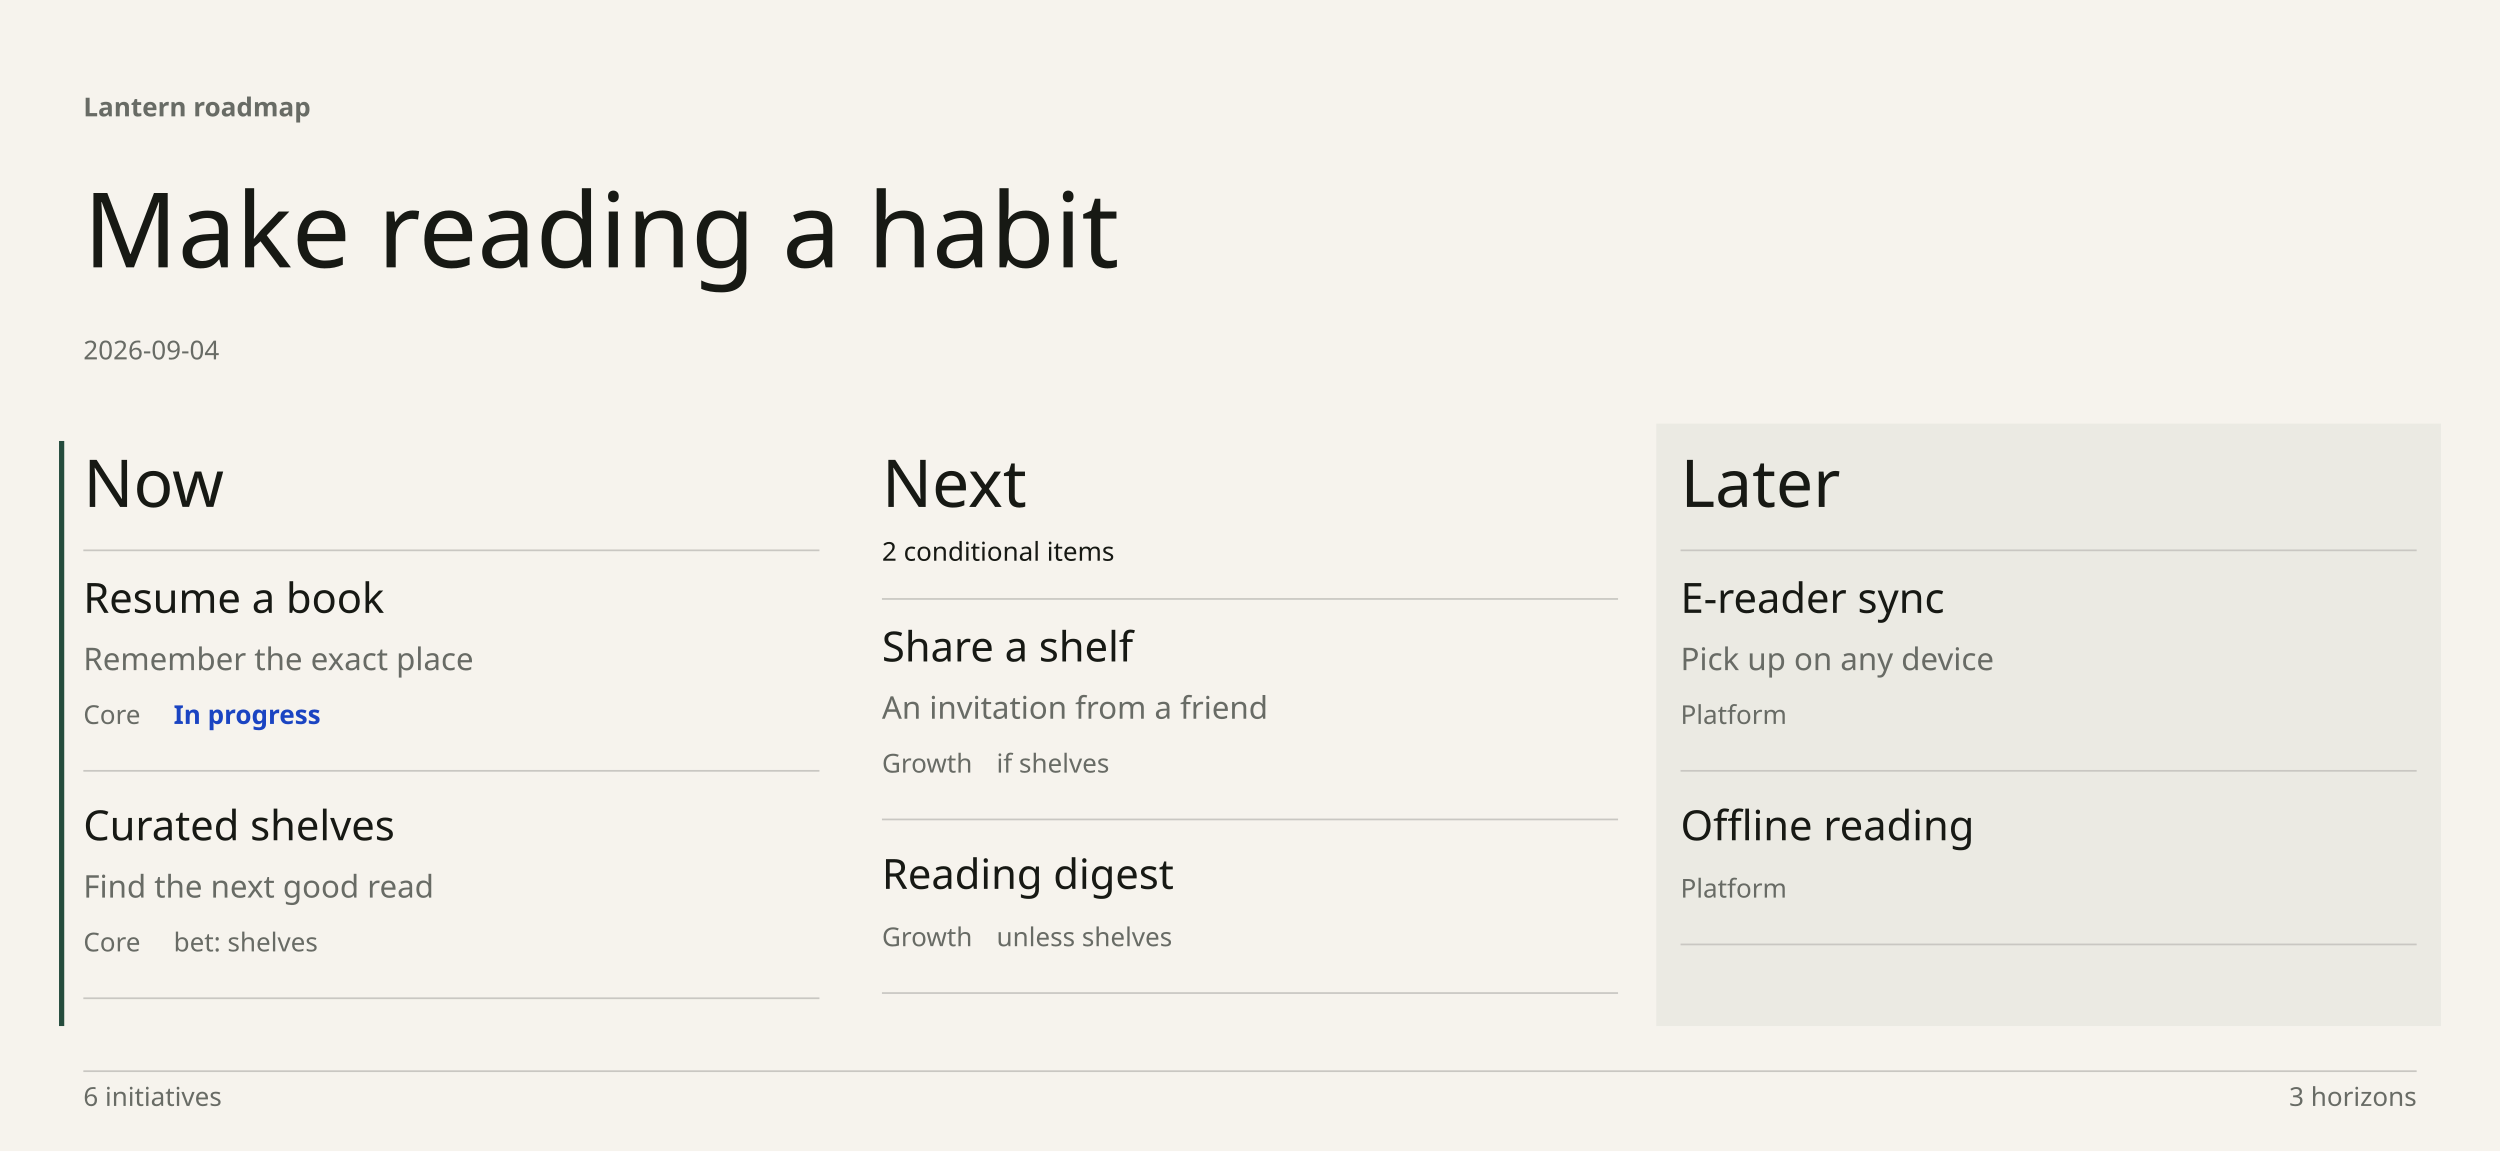
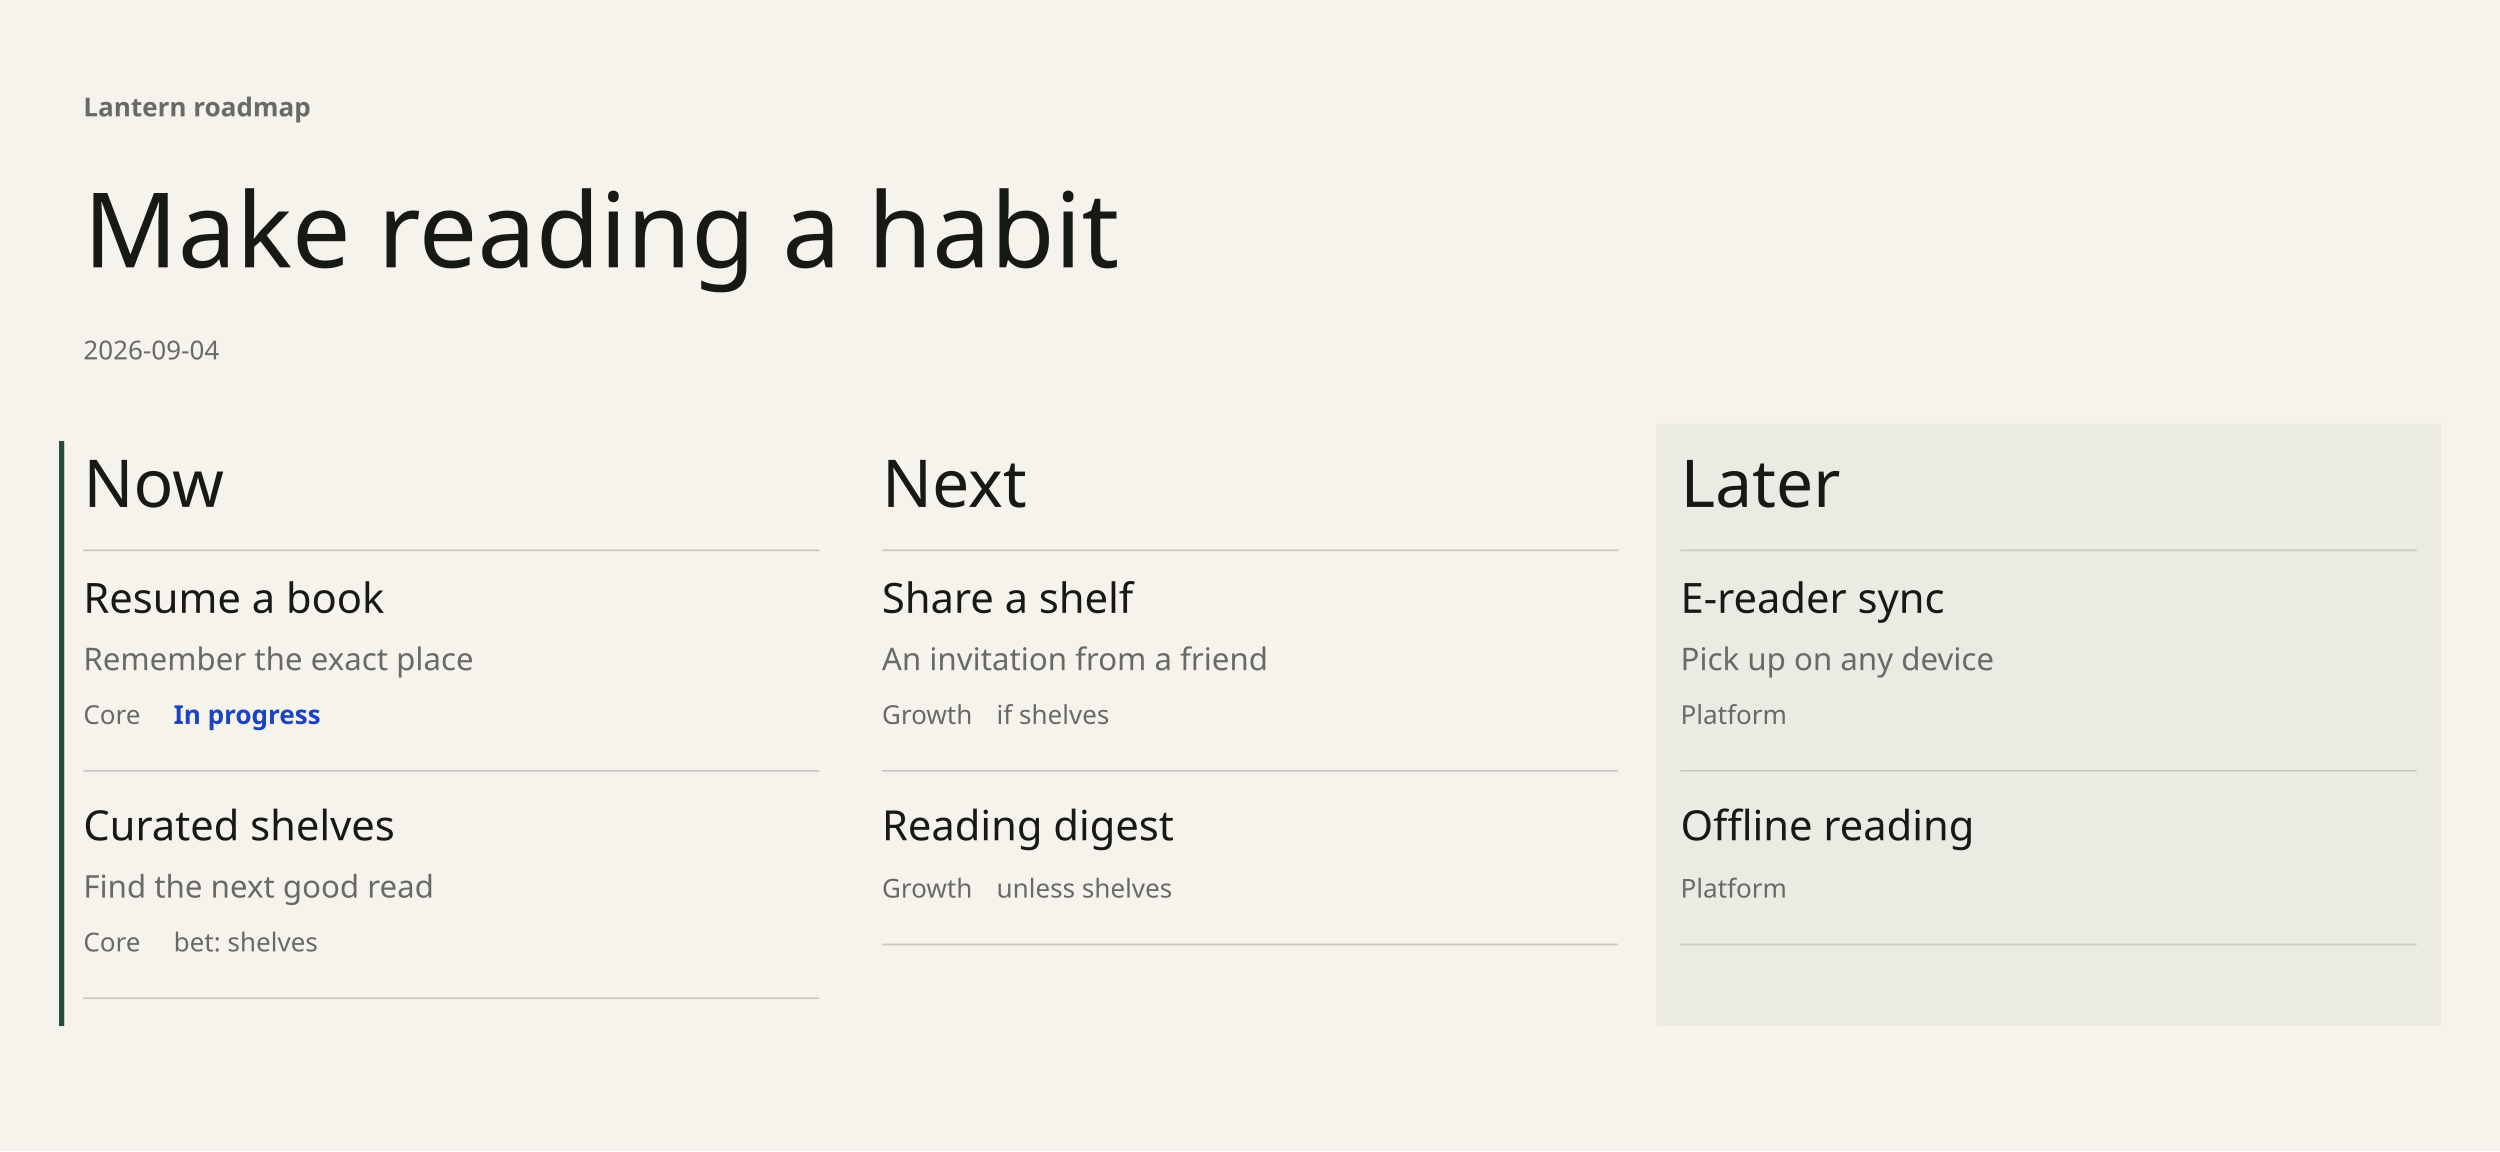
<svg xmlns="http://www.w3.org/2000/svg" width="1440" height="663" viewBox="0 0 1440 663" font-family="DM Sans" data-chapter-layout="board" data-min-readable-scale="0.7" data-board-layout="wide">
  <rect x="0" y="0" width="1440" height="663" fill="#F6F3ED" />
  <rect x="34" y="254" width="3" height="337" fill="#254C3D" />
  <rect x="954" y="244" width="452" height="347" fill="#ebeae3" />
  <text x="48" y="67" font-family="DM Sans" font-size="15" font-weight="600" fill="#686B65">Lantern roadmap</text>
  <text x="48" y="154" font-family="Instrument Serif" font-size="60" font-weight="400" fill="#171914">Make reading a habit</text>
  <text x="48" y="207" font-family="DM Sans" font-size="15" font-weight="400" fill="#686B65">2026-09-04</text>
  <text x="48" y="292" font-family="Instrument Serif" font-size="38" font-weight="400" fill="#171914">Now</text>
  <line x1="48" y1="317" x2="472" y2="317" stroke="#c9c7c2" stroke-width="1" />
  <text x="508" y="292" font-family="Instrument Serif" font-size="38" font-weight="400" fill="#171914">Next</text>
-   <text x="508" y="323" font-family="DM Sans" font-size="15" font-weight="400" fill="#171914">2 conditional items</text>
-   <line x1="508" y1="345" x2="932" y2="345" stroke="#c9c7c2" stroke-width="1" />
+   <line x1="508" y1="317" x2="932" y2="317" stroke="#c9c7c2" stroke-width="1" />
  <text x="968" y="292" font-family="Instrument Serif" font-size="38" font-weight="400" fill="#171914">Later</text>
  <line x1="968" y1="317" x2="1392" y2="317" stroke="#c9c7c2" stroke-width="1" />
  <g data-key="resume a book" data-item-title="Resume a book" data-world-state="live">
    <rect x="48" y="329" width="424" height="115" fill="transparent" />
    <text x="48" y="353" font-family="DM Sans" font-size="24" font-weight="500" fill="#171914">Resume a book</text>
    <text x="48" y="386" font-family="DM Sans" font-size="18" font-weight="400" fill="#686B65">Remember the exact place</text>
    <text x="48" y="417" font-family="DM Sans" font-size="15" font-weight="400" fill="#686B65">Core</text>
    <text x="100" y="417" font-family="DM Sans" font-size="15" font-weight="600" fill="#1A44C2">In progress</text>
    <line x1="48" y1="444" x2="472" y2="444" stroke="#c9c7c2" stroke-width="1" />
  </g>
  <g data-key="curated shelves" data-item-title="Curated shelves" data-world-state="live">
    <rect x="48" y="460" width="424" height="115" fill="transparent" />
    <text x="48" y="484" font-family="DM Sans" font-size="24" font-weight="500" fill="#171914">Curated shelves</text>
    <text x="48" y="517" font-family="DM Sans" font-size="18" font-weight="400" fill="#686B65">Find the next good read</text>
    <text x="48" y="548" font-family="DM Sans" font-size="15" font-weight="400" fill="#686B65">Core</text>
    <text x="100" y="548" font-family="DM Sans" font-size="15" font-weight="400" fill="#686B65">bet: shelves</text>
    <line x1="48" y1="575" x2="472" y2="575" stroke="#c9c7c2" stroke-width="1" />
  </g>
  <g data-key="share a shelf" data-item-title="Share a shelf" data-world-state="cond">
-     <rect x="508" y="357" width="424" height="115" fill="transparent" />
-     <text x="508" y="381" font-family="DM Sans" font-size="24" font-weight="500" fill="#171914">Share a shelf</text>
-     <text x="508" y="414" font-family="DM Sans" font-size="18" font-weight="400" fill="#686B65">An invitation from a friend</text>
-     <text x="508" y="445" font-family="DM Sans" font-size="15" font-weight="400" fill="#686B65">Growth</text>
-     <text x="574" y="445" font-family="DM Sans" font-size="15" font-weight="400" fill="#686B65">if shelves</text>
-     <line x1="508" y1="472" x2="932" y2="472" stroke="#c9c7c2" stroke-width="1" />
+     <rect x="508" y="329" width="424" height="115" fill="transparent" />
+     <text x="508" y="353" font-family="DM Sans" font-size="24" font-weight="500" fill="#171914">Share a shelf</text>
+     <text x="508" y="386" font-family="DM Sans" font-size="18" font-weight="400" fill="#686B65">An invitation from a friend</text>
+     <text x="508" y="417" font-family="DM Sans" font-size="15" font-weight="400" fill="#686B65">Growth</text>
+     <text x="574" y="417" font-family="DM Sans" font-size="15" font-weight="400" fill="#686B65">if shelves</text>
+     <line x1="508" y1="444" x2="932" y2="444" stroke="#c9c7c2" stroke-width="1" />
  </g>
  <g data-key="reading digest" data-item-title="Reading digest" data-world-state="cond">
-     <rect x="508" y="488" width="424" height="84" fill="transparent" />
-     <text x="508" y="512" font-family="DM Sans" font-size="24" font-weight="500" fill="#171914">Reading digest</text>
-     <text x="508" y="545" font-family="DM Sans" font-size="15" font-weight="400" fill="#686B65">Growth</text>
-     <text x="574" y="545" font-family="DM Sans" font-size="15" font-weight="400" fill="#686B65">unless shelves</text>
-     <line x1="508" y1="572" x2="932" y2="572" stroke="#c9c7c2" stroke-width="1" />
+     <rect x="508" y="460" width="424" height="84" fill="transparent" />
+     <text x="508" y="484" font-family="DM Sans" font-size="24" font-weight="500" fill="#171914">Reading digest</text>
+     <text x="508" y="517" font-family="DM Sans" font-size="15" font-weight="400" fill="#686B65">Growth</text>
+     <text x="574" y="517" font-family="DM Sans" font-size="15" font-weight="400" fill="#686B65">unless shelves</text>
+     <line x1="508" y1="544" x2="932" y2="544" stroke="#c9c7c2" stroke-width="1" />
  </g>
  <g data-key="e-reader sync" data-item-title="E-reader sync" data-world-state="live">
    <rect x="968" y="329" width="424" height="115" fill="transparent" />
    <text x="968" y="353" font-family="DM Sans" font-size="24" font-weight="500" fill="#171914">E-reader sync</text>
    <text x="968" y="386" font-family="DM Sans" font-size="18" font-weight="400" fill="#686B65">Pick up on any device</text>
    <text x="968" y="417" font-family="DM Sans" font-size="15" font-weight="400" fill="#686B65">Platform</text>
    <line x1="968" y1="444" x2="1392" y2="444" stroke="#c9c7c2" stroke-width="1" />
  </g>
  <g data-key="offline reading" data-item-title="Offline reading" data-world-state="live">
    <rect x="968" y="460" width="424" height="84" fill="transparent" />
    <text x="968" y="484" font-family="DM Sans" font-size="24" font-weight="500" fill="#171914">Offline reading</text>
    <text x="968" y="517" font-family="DM Sans" font-size="15" font-weight="400" fill="#686B65">Platform</text>
    <line x1="968" y1="544" x2="1392" y2="544" stroke="#c9c7c2" stroke-width="1" />
  </g>
-   <line x1="48" y1="617" x2="1392" y2="617" stroke="#c9c7c2" stroke-width="1" />
-   <text x="48" y="637" font-family="DM Sans" font-size="15" font-weight="400" fill="#686B65">6 initiatives</text>
-   <text x="1392" y="637" font-family="DM Sans" font-size="15" fill="#686B65" text-anchor="end">3 horizons</text>
</svg>
